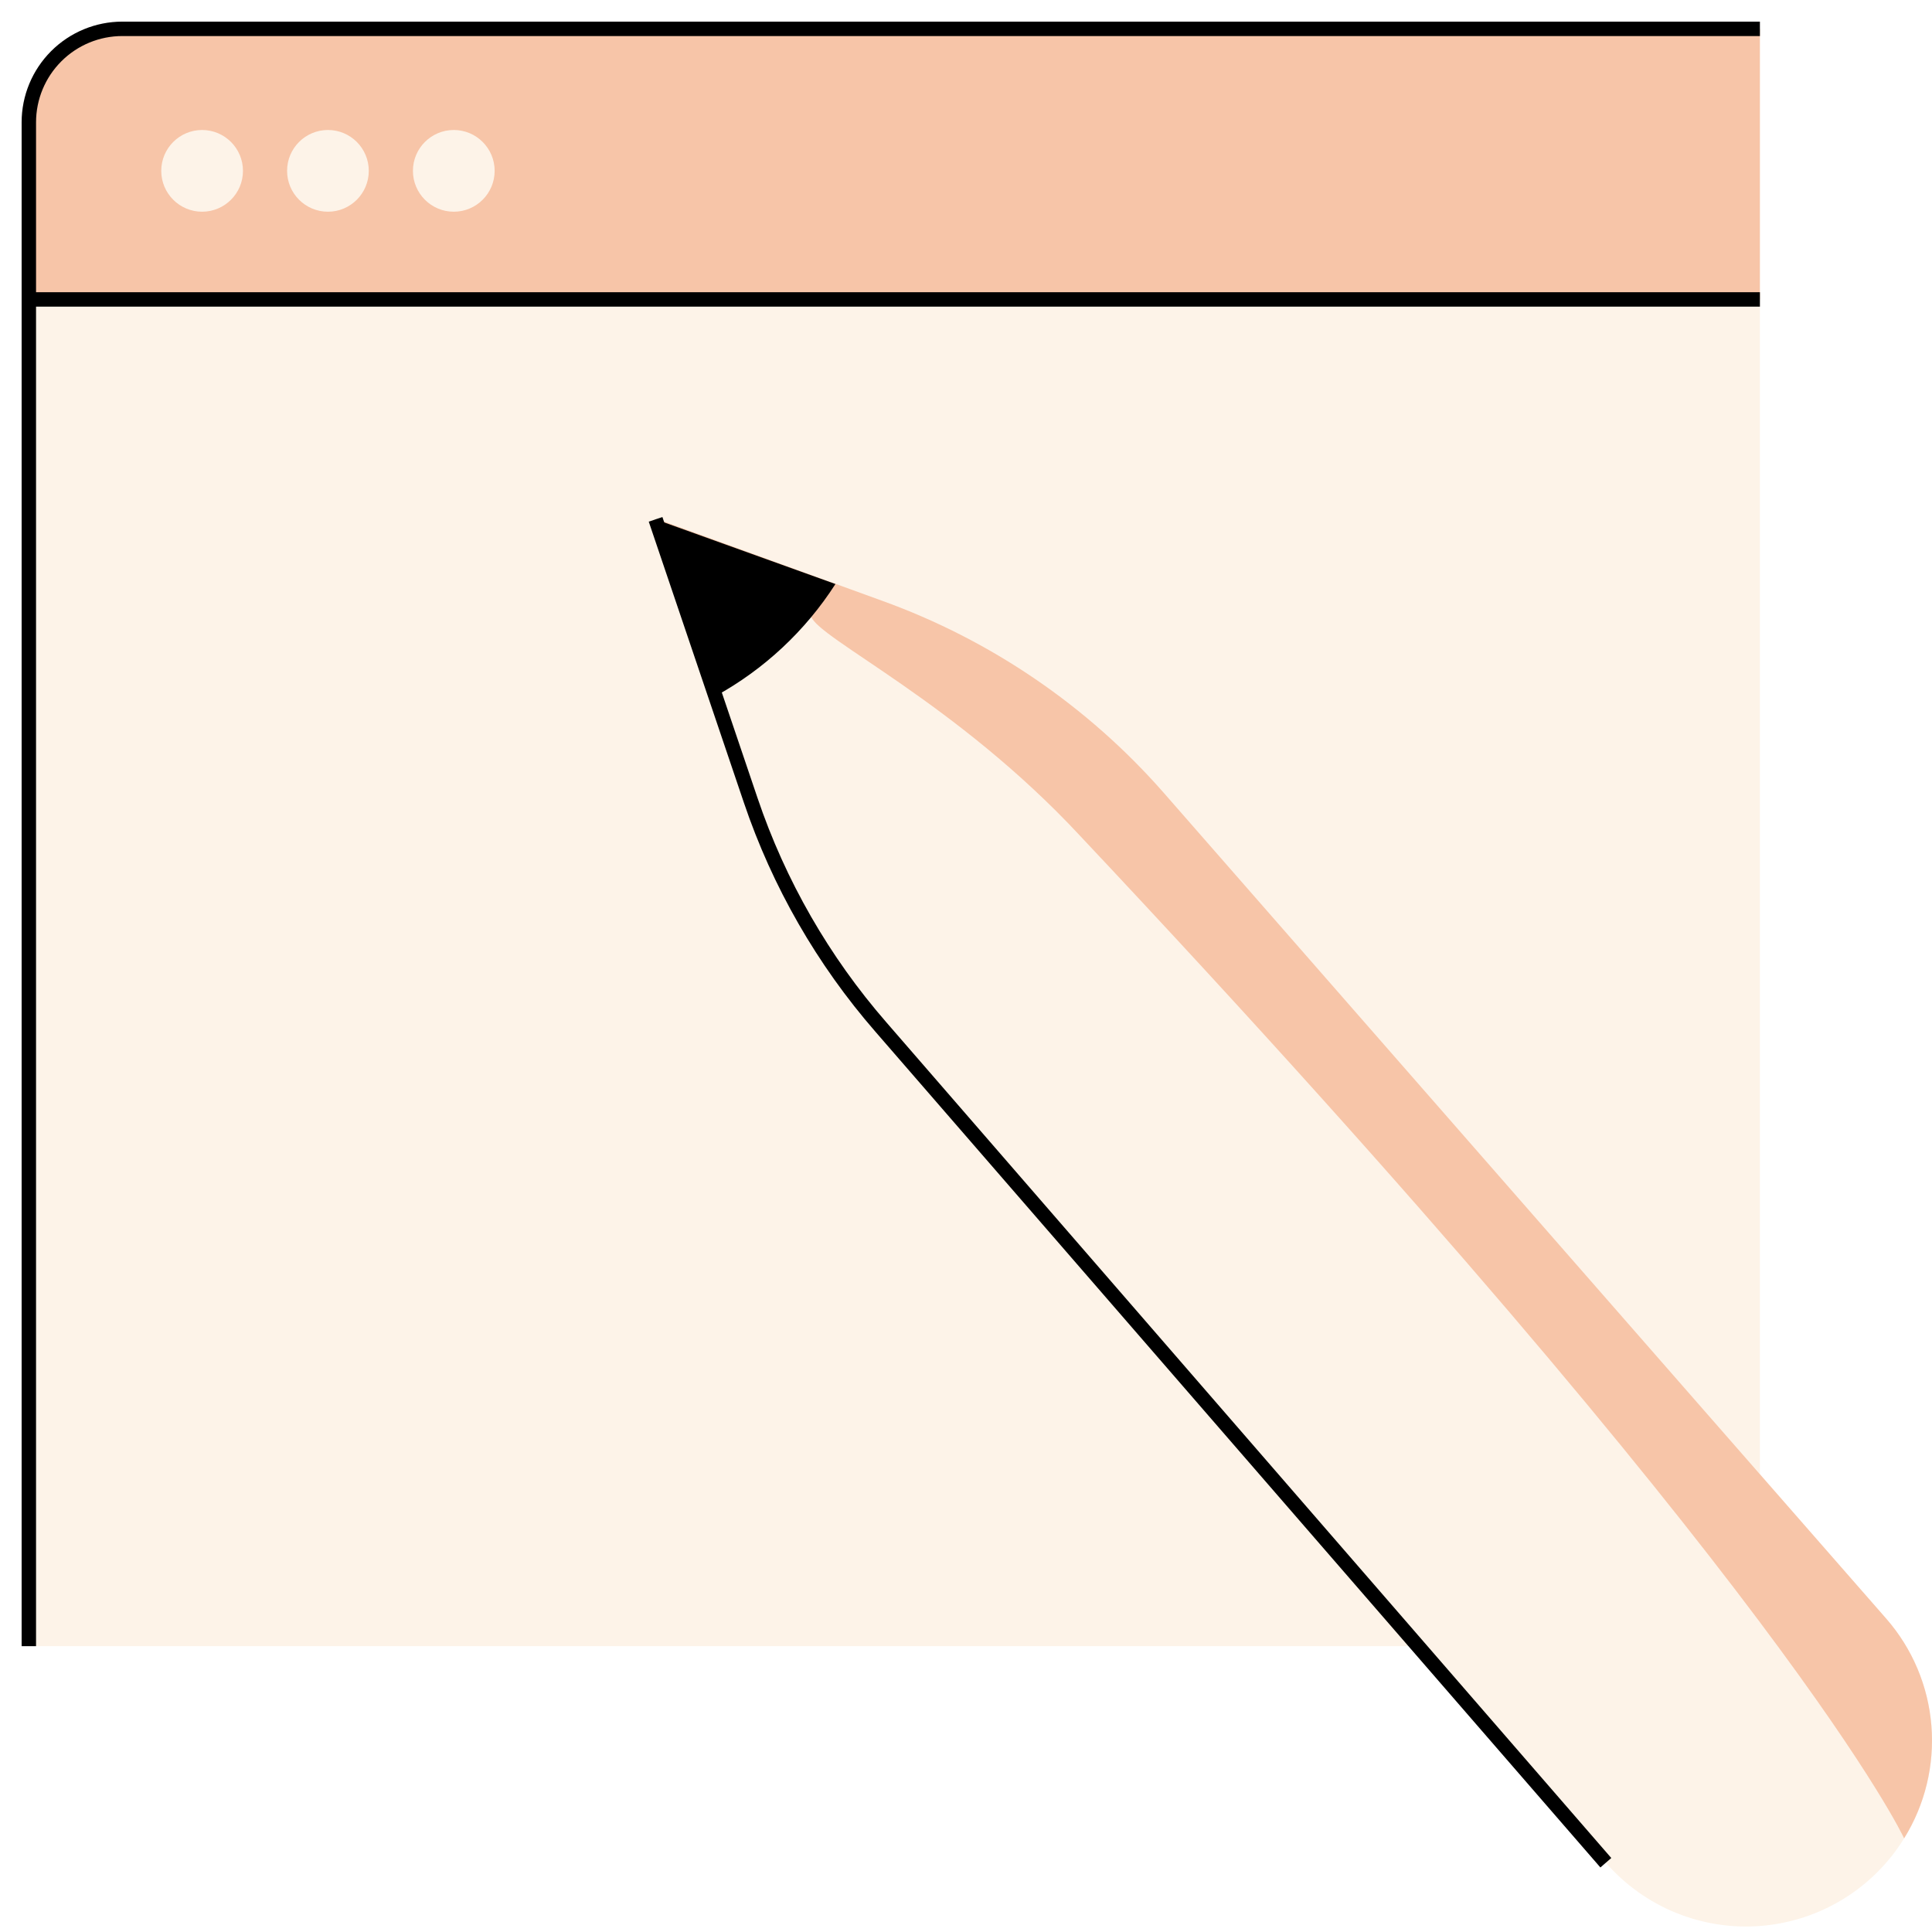
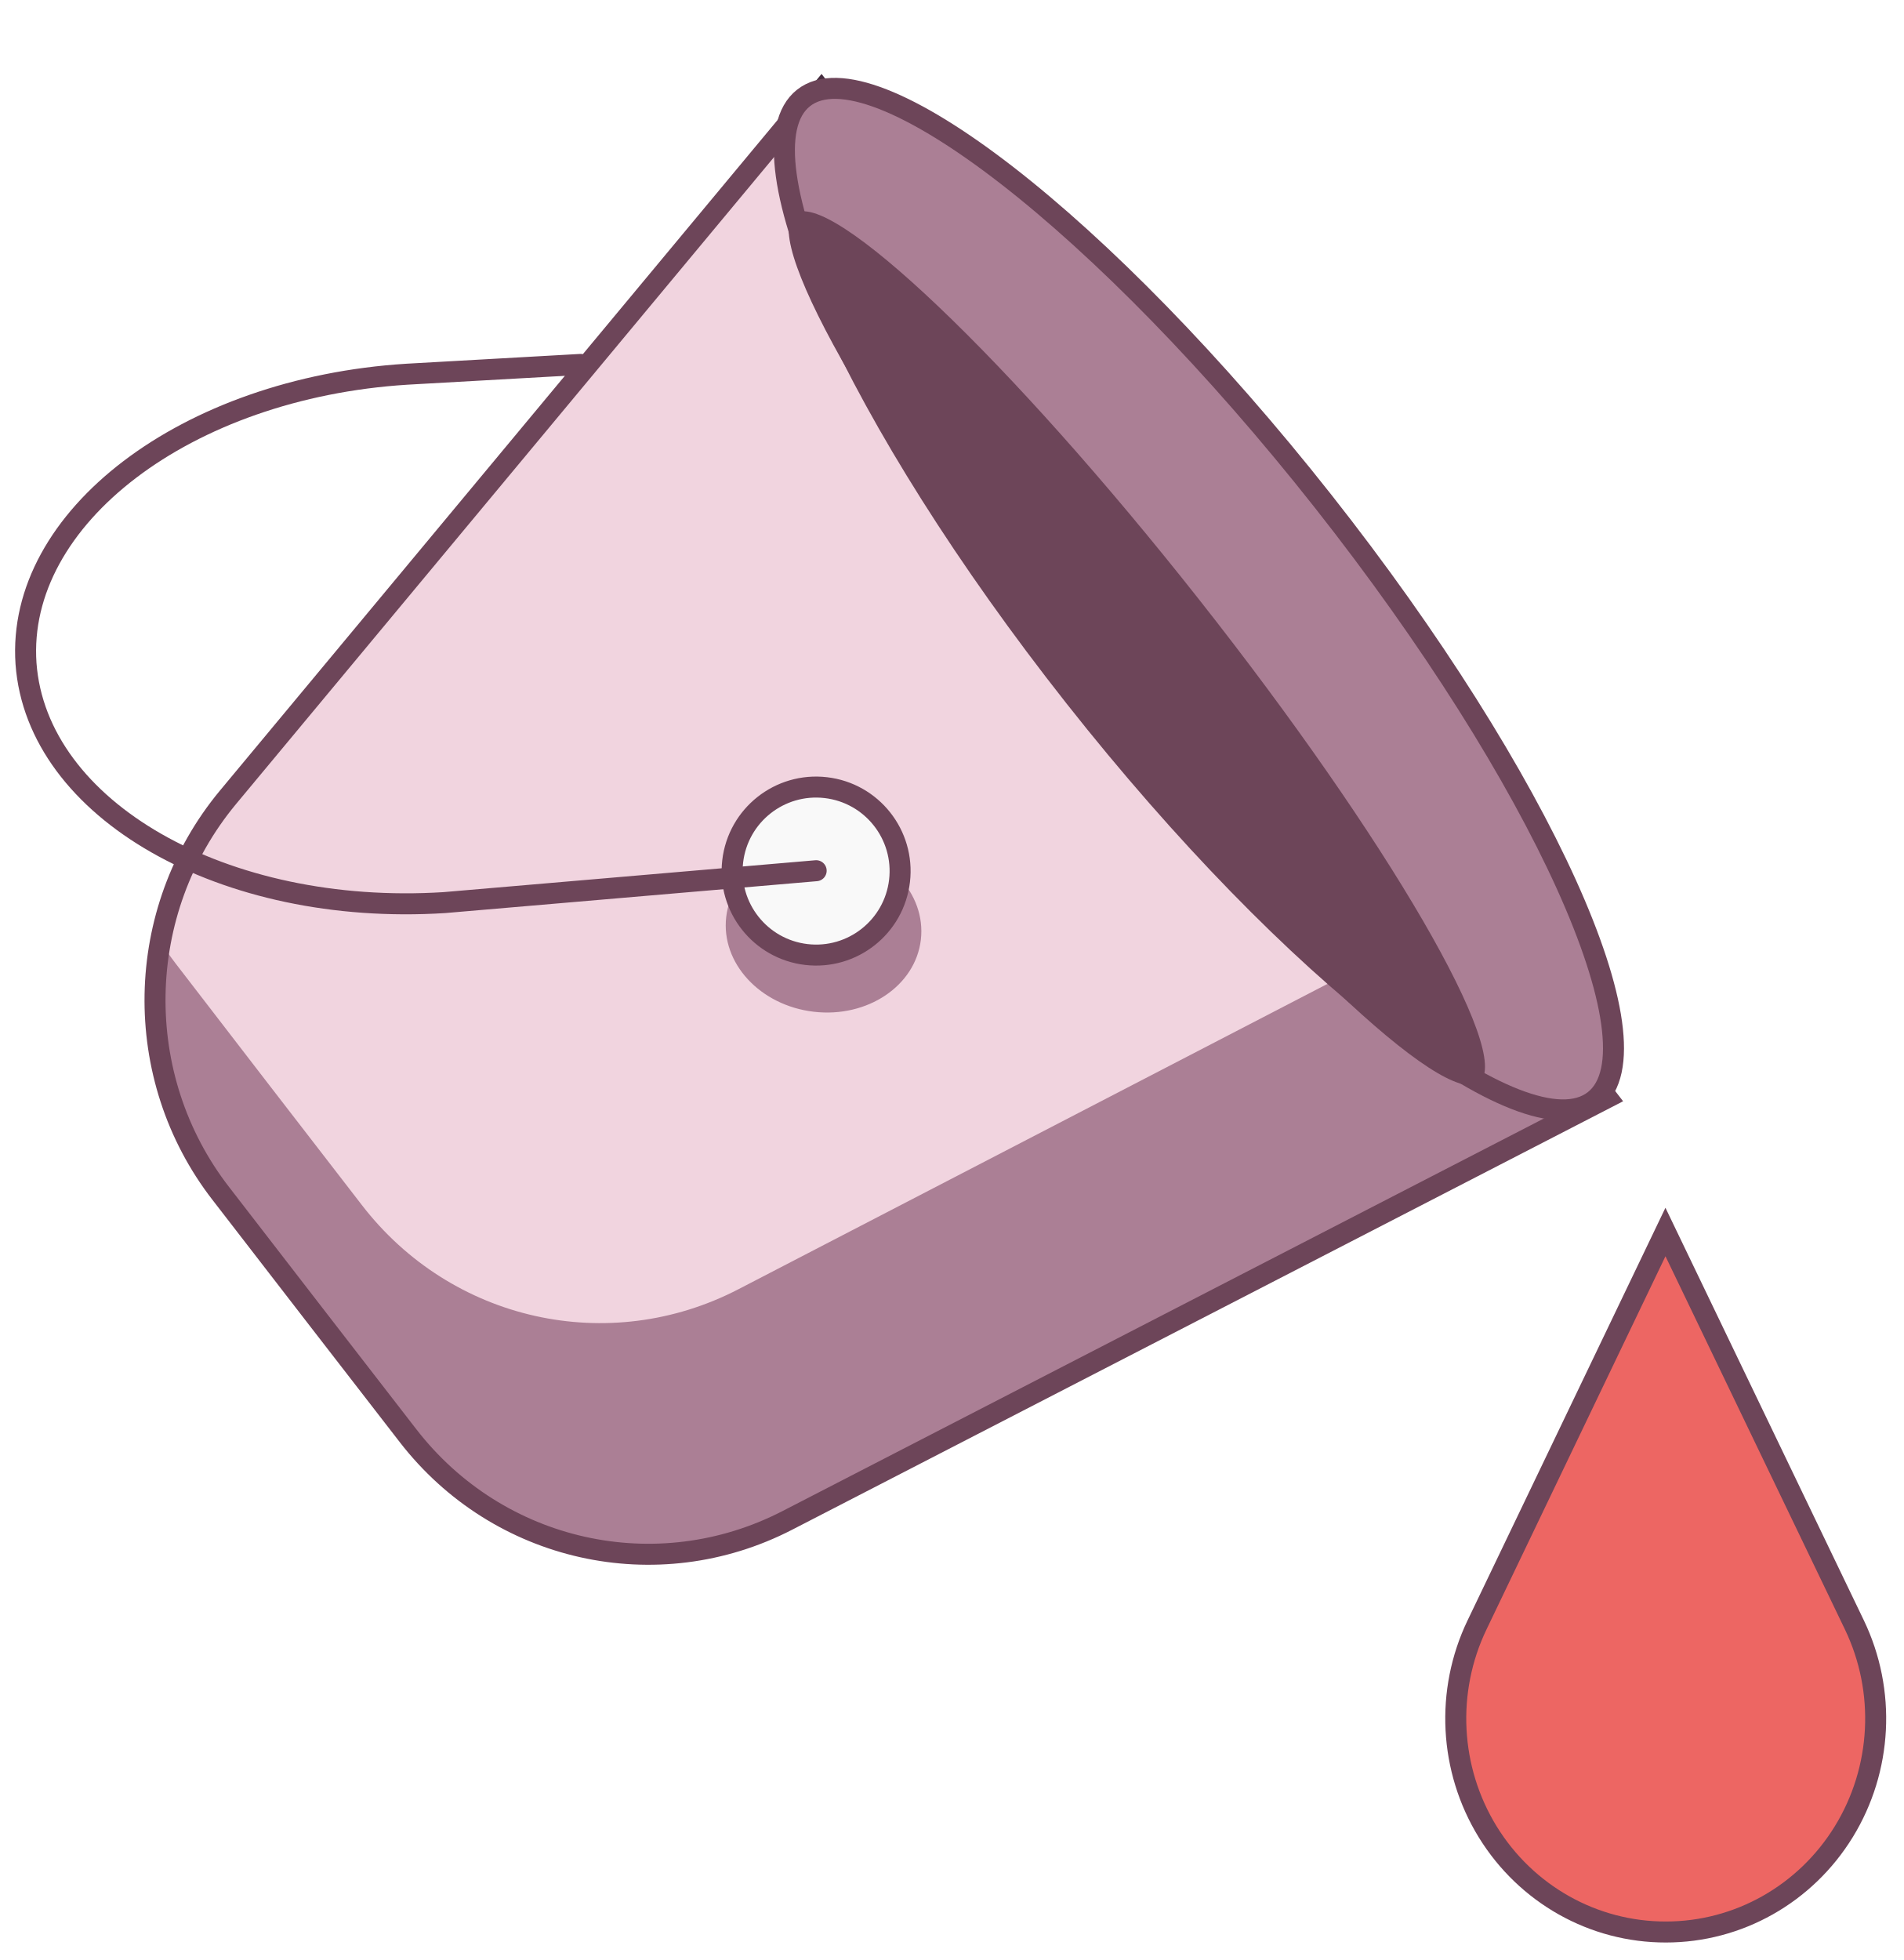
- <svg xmlns="http://www.w3.org/2000/svg" width="67" height="67" viewBox="0 0 67 67" fill="none">
-   <path d="M61.032 4.242V10.384H1V4.242C1 3.382 1.342 2.558 1.95 1.95C2.558 1.342 3.382 1 4.242 1H61.032" fill="#F7C5A8" />
-   <path d="M61.032 10.384H1V57.087H61.032V10.384Z" fill="#FDF3E8" />
-   <path d="M7.009 7.342C7.791 7.342 8.426 6.707 8.426 5.925C8.426 5.143 7.791 4.508 7.009 4.508C6.227 4.508 5.592 5.143 5.592 5.925C5.592 6.707 6.227 7.342 7.009 7.342Z" fill="#FDF3E8" />
-   <path d="M11.373 7.342C12.155 7.342 12.789 6.707 12.789 5.925C12.789 5.143 12.155 4.508 11.373 4.508C10.59 4.508 9.956 5.143 9.956 5.925C9.956 6.707 10.59 7.342 11.373 7.342Z" fill="#FDF3E8" />
-   <path d="M15.737 7.342C16.519 7.342 17.154 6.707 17.154 5.925C17.154 5.143 16.519 4.508 15.737 4.508C14.955 4.508 14.32 5.143 14.32 5.925C14.32 6.707 14.955 7.342 15.737 7.342Z" fill="#FDF3E8" />
-   <path d="M1 57.087V4.242C1 3.382 1.342 2.558 1.95 1.95C2.558 1.342 3.382 1 4.242 1H61.032" stroke="black" stroke-width="0.5" stroke-miterlimit="10" />
-   <path d="M1 10.384H61.032" stroke="black" stroke-width="0.5" stroke-miterlimit="10" />
-   <path d="M65.415 56.136L40.353 27.489C37.713 24.481 34.353 22.191 30.588 20.833L22.735 17.981L26.034 27.727C27.012 30.617 28.546 33.288 30.55 35.589L55.689 64.598C56.352 65.359 57.185 65.954 58.121 66.335C59.056 66.715 60.068 66.871 61.075 66.788C62.081 66.706 63.055 66.388 63.916 65.861C64.777 65.333 65.503 64.611 66.033 63.752C66.759 62.583 67.09 61.213 66.979 59.842C66.868 58.471 66.32 57.172 65.415 56.136Z" fill="#FDF3E8" />
-   <path d="M65.415 56.136L40.353 27.489C37.713 24.481 34.353 22.191 30.588 20.833L22.735 17.981L28.126 21.375C28.392 22.155 33.136 24.342 37.453 28.982C62.097 55.185 66.033 63.752 66.033 63.752C66.759 62.583 67.09 61.213 66.979 59.842C66.868 58.471 66.32 57.172 65.415 56.136Z" fill="#F7C5A8" />
-   <path d="M22.735 18.01L26.034 27.755C27.012 30.646 28.546 33.317 30.55 35.618L55.689 64.598" stroke="black" stroke-width="0.5" stroke-miterlimit="10" />
-   <path d="M22.735 18.01L24.808 24.142C26.498 23.214 27.93 21.877 28.972 20.254L22.735 18.01Z" fill="black" />
+ <svg xmlns="http://www.w3.org/2000/svg" width="68" height="70" viewBox="0 0 68 70" fill="none">
+   <path d="M43.374 21.076L29.342 2.943L8.14 28.478C4.766 32.549 4.662 38.464 7.89 42.626L11.226 46.945L14.574 51.271C17.796 55.437 23.461 56.702 28.124 54.298L57.406 39.202L43.374 21.076Z" fill="#AB7F95" stroke="#472F40" stroke-width="0.379" />
+   <path d="M43.1 21L29.181 2.924L8.119 28.402C6.885 29.892 6.054 31.685 5.707 33.602C5.885 33.882 6.077 34.153 6.28 34.419L9.601 38.732L12.924 43.035C16.122 47.188 21.746 48.445 26.377 46.044L52.123 32.7L43.1 21Z" fill="#F1D4DF" />
+   <path fill-rule="evenodd" clip-rule="evenodd" d="M43.373 21.077L28.501 4L8.14 28.48C4.766 32.55 4.661 38.466 7.89 42.628L11.226 46.947L14.574 51.273C17.796 55.438 23.461 56.704 28.124 54.3L57.406 39.204L43.373 21.077Z" stroke="#6D4559" stroke-width="0.75" />
+   <path d="M56.952 39.298C59.4 37.366 55.061 27.786 47.261 17.9C39.46 8.014 31.151 1.566 28.703 3.498C26.254 5.43 30.593 15.011 38.394 24.897C46.194 34.783 54.503 41.23 56.952 39.298Z" fill="#AB7F95" />
+   <path d="M52.844 38.657C54.068 37.691 49.582 29.966 42.825 21.403C36.067 12.839 29.598 6.68 28.374 7.646C27.151 8.611 31.637 16.336 38.394 24.899C45.151 33.463 51.621 39.622 52.844 38.657Z" fill="#6D4559" />
+   <path fill-rule="evenodd" clip-rule="evenodd" d="M56.952 39.298C59.4 37.366 55.061 27.786 47.261 17.9C39.46 8.014 31.151 1.566 28.703 3.498C26.254 5.43 30.593 15.011 38.394 24.897C46.194 34.783 54.503 41.23 56.952 39.298Z" stroke="#6D4559" stroke-width="0.75" />
+   <path d="M29.07 36.134C30.99 36.358 32.702 35.205 32.894 33.559C33.085 31.914 31.684 30.398 29.764 30.175C27.844 29.951 26.132 31.104 25.941 32.749C25.749 34.395 27.15 35.911 29.07 36.134Z" fill="#AB7F95" />
+   <path d="M28.805 34.09C30.451 34.281 31.94 33.103 32.132 31.457C32.323 29.811 31.145 28.322 29.499 28.13C27.853 27.938 26.364 29.117 26.172 30.763C25.98 32.408 27.159 33.898 28.805 34.09Z" fill="#F9F9F9" stroke="#6D4559" stroke-width="0.75" />
+   <path d="M29.154 31.097L15.871 32.236C7.99 32.732 1.312 28.925 0.929 23.7V23.7C0.569 18.491 6.648 13.861 14.529 13.365L20.741 13.015" stroke="#6D4559" stroke-width="0.75" stroke-linecap="round" />
+   <path d="M52.76 58.034L59.491 44L66.241 58.034C67.375 60.397 67.231 63.188 65.862 65.417C64.493 67.647 62.091 69.001 59.507 69C56.921 69.006 54.515 67.653 53.142 65.423C51.77 63.192 51.625 60.399 52.76 58.034Z" fill="#ED6663" stroke="#6D4559" stroke-width="0.75" stroke-linecap="round" />
</svg>
